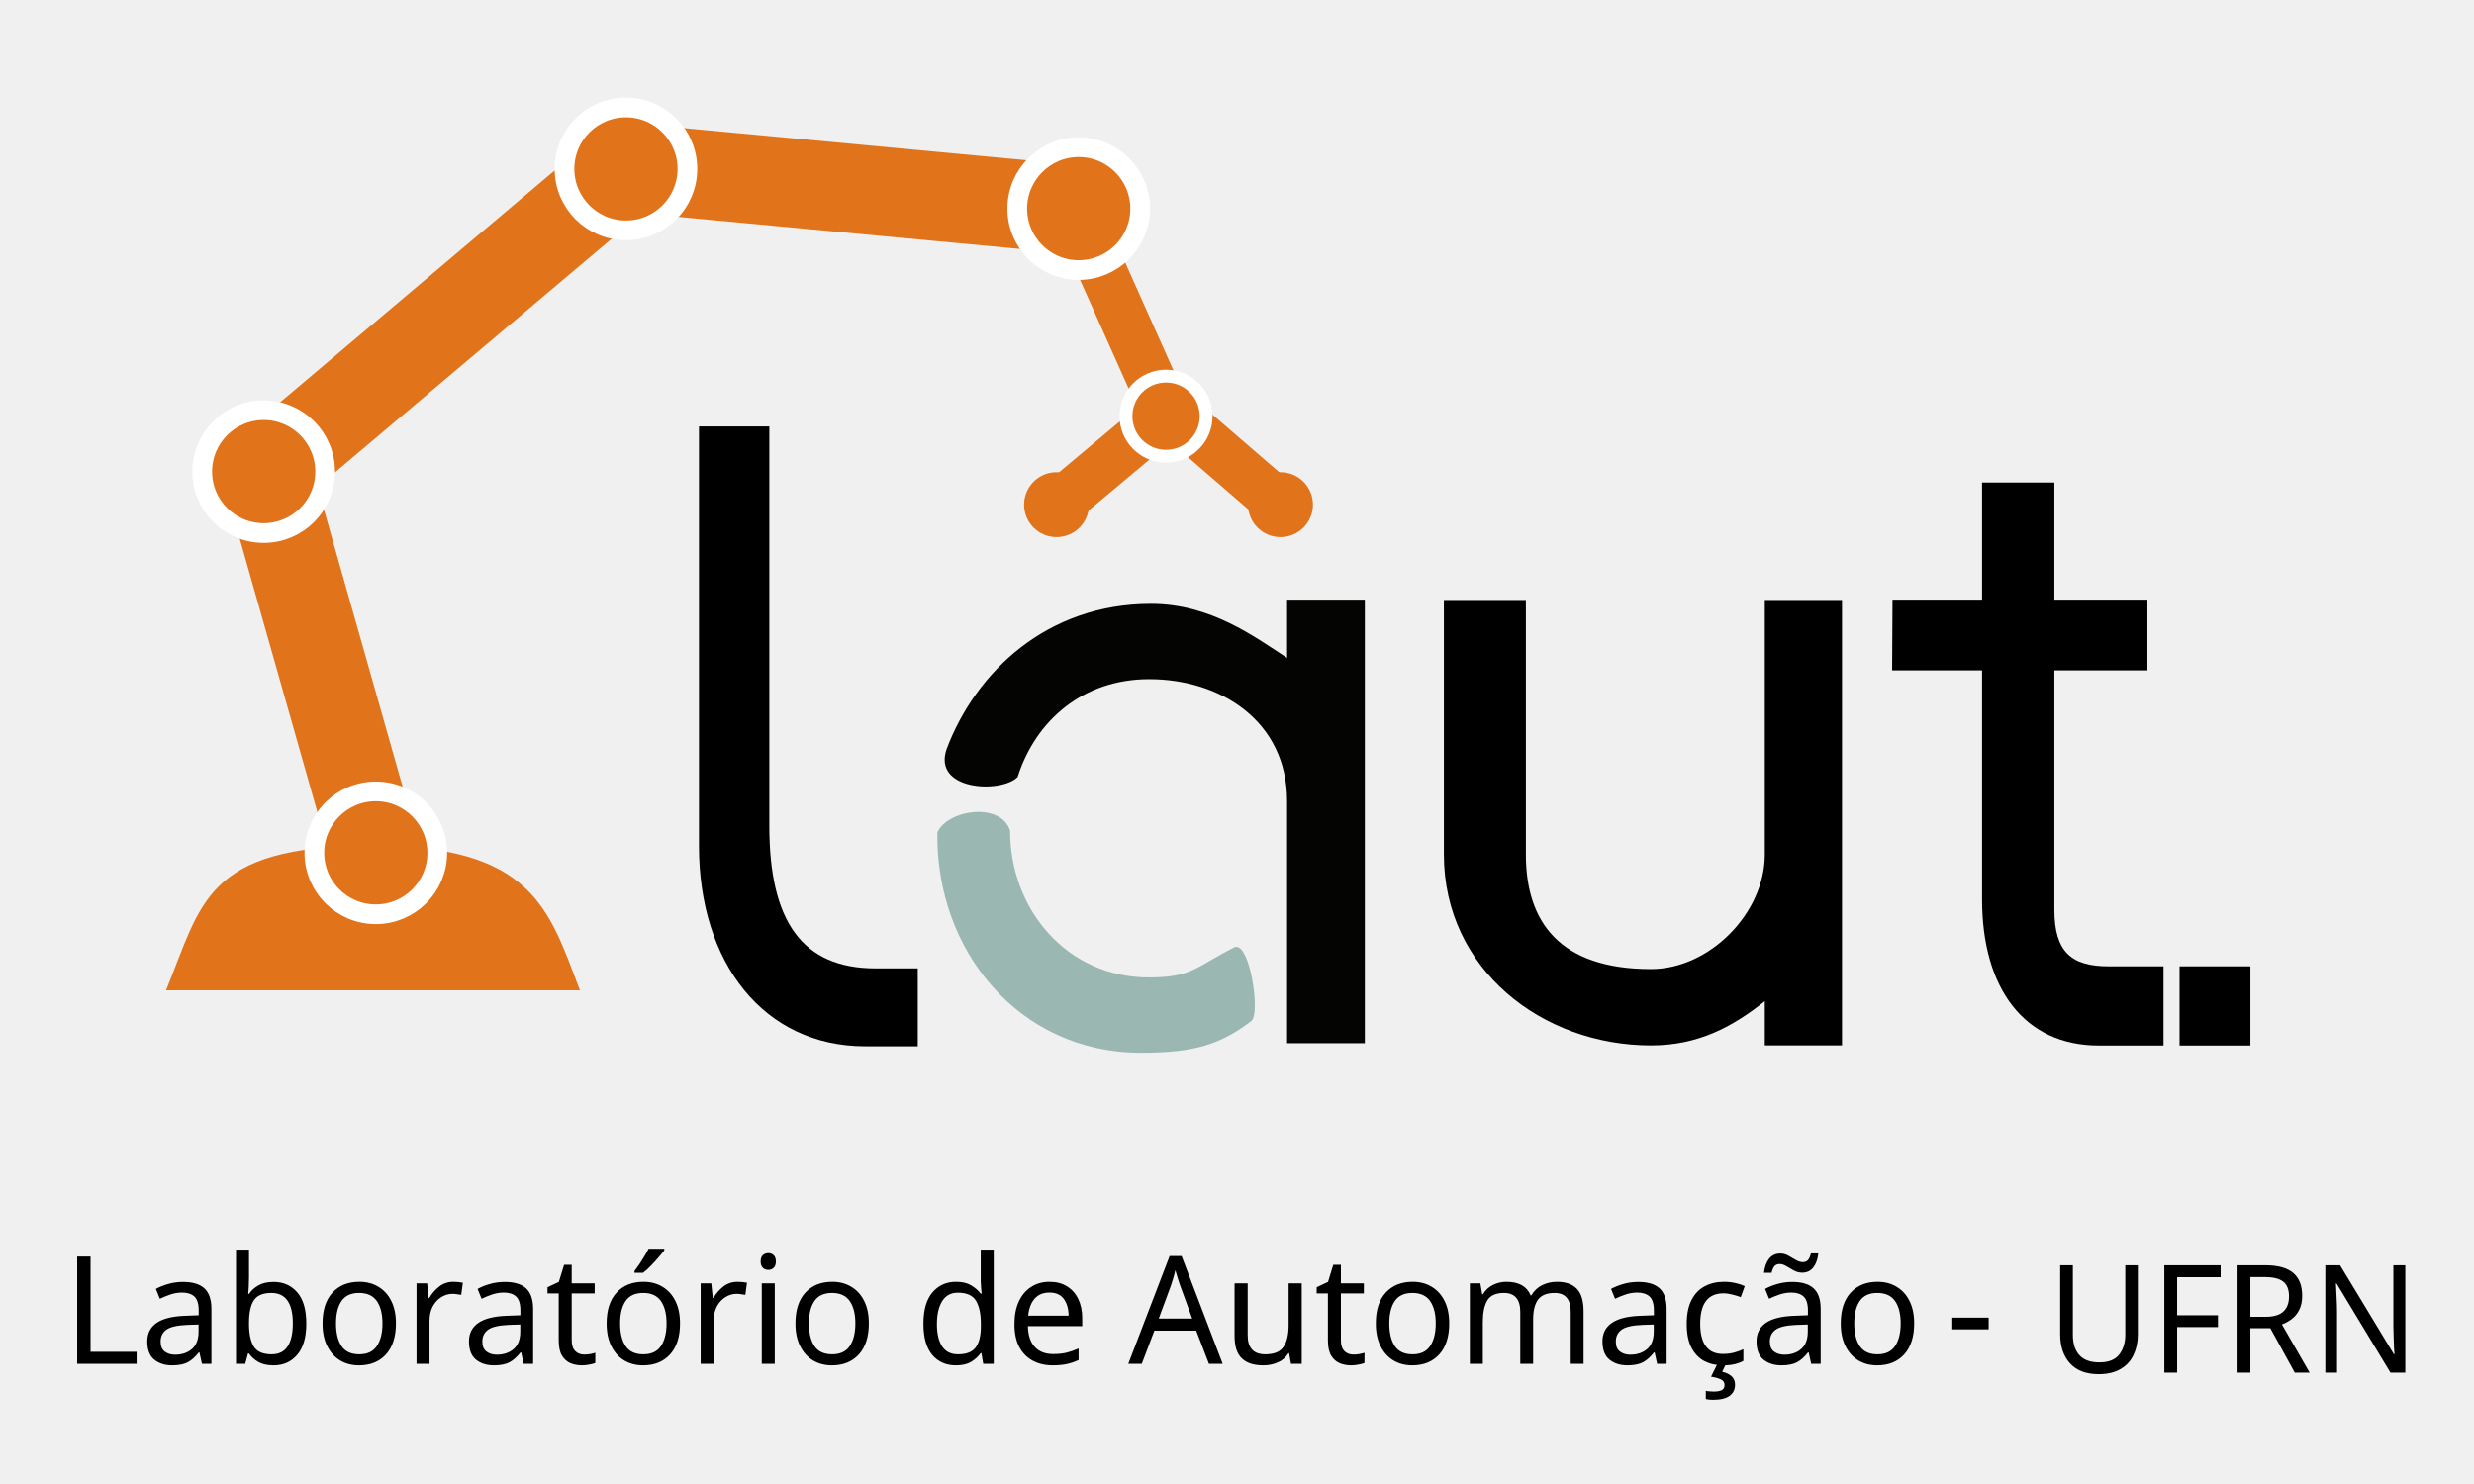
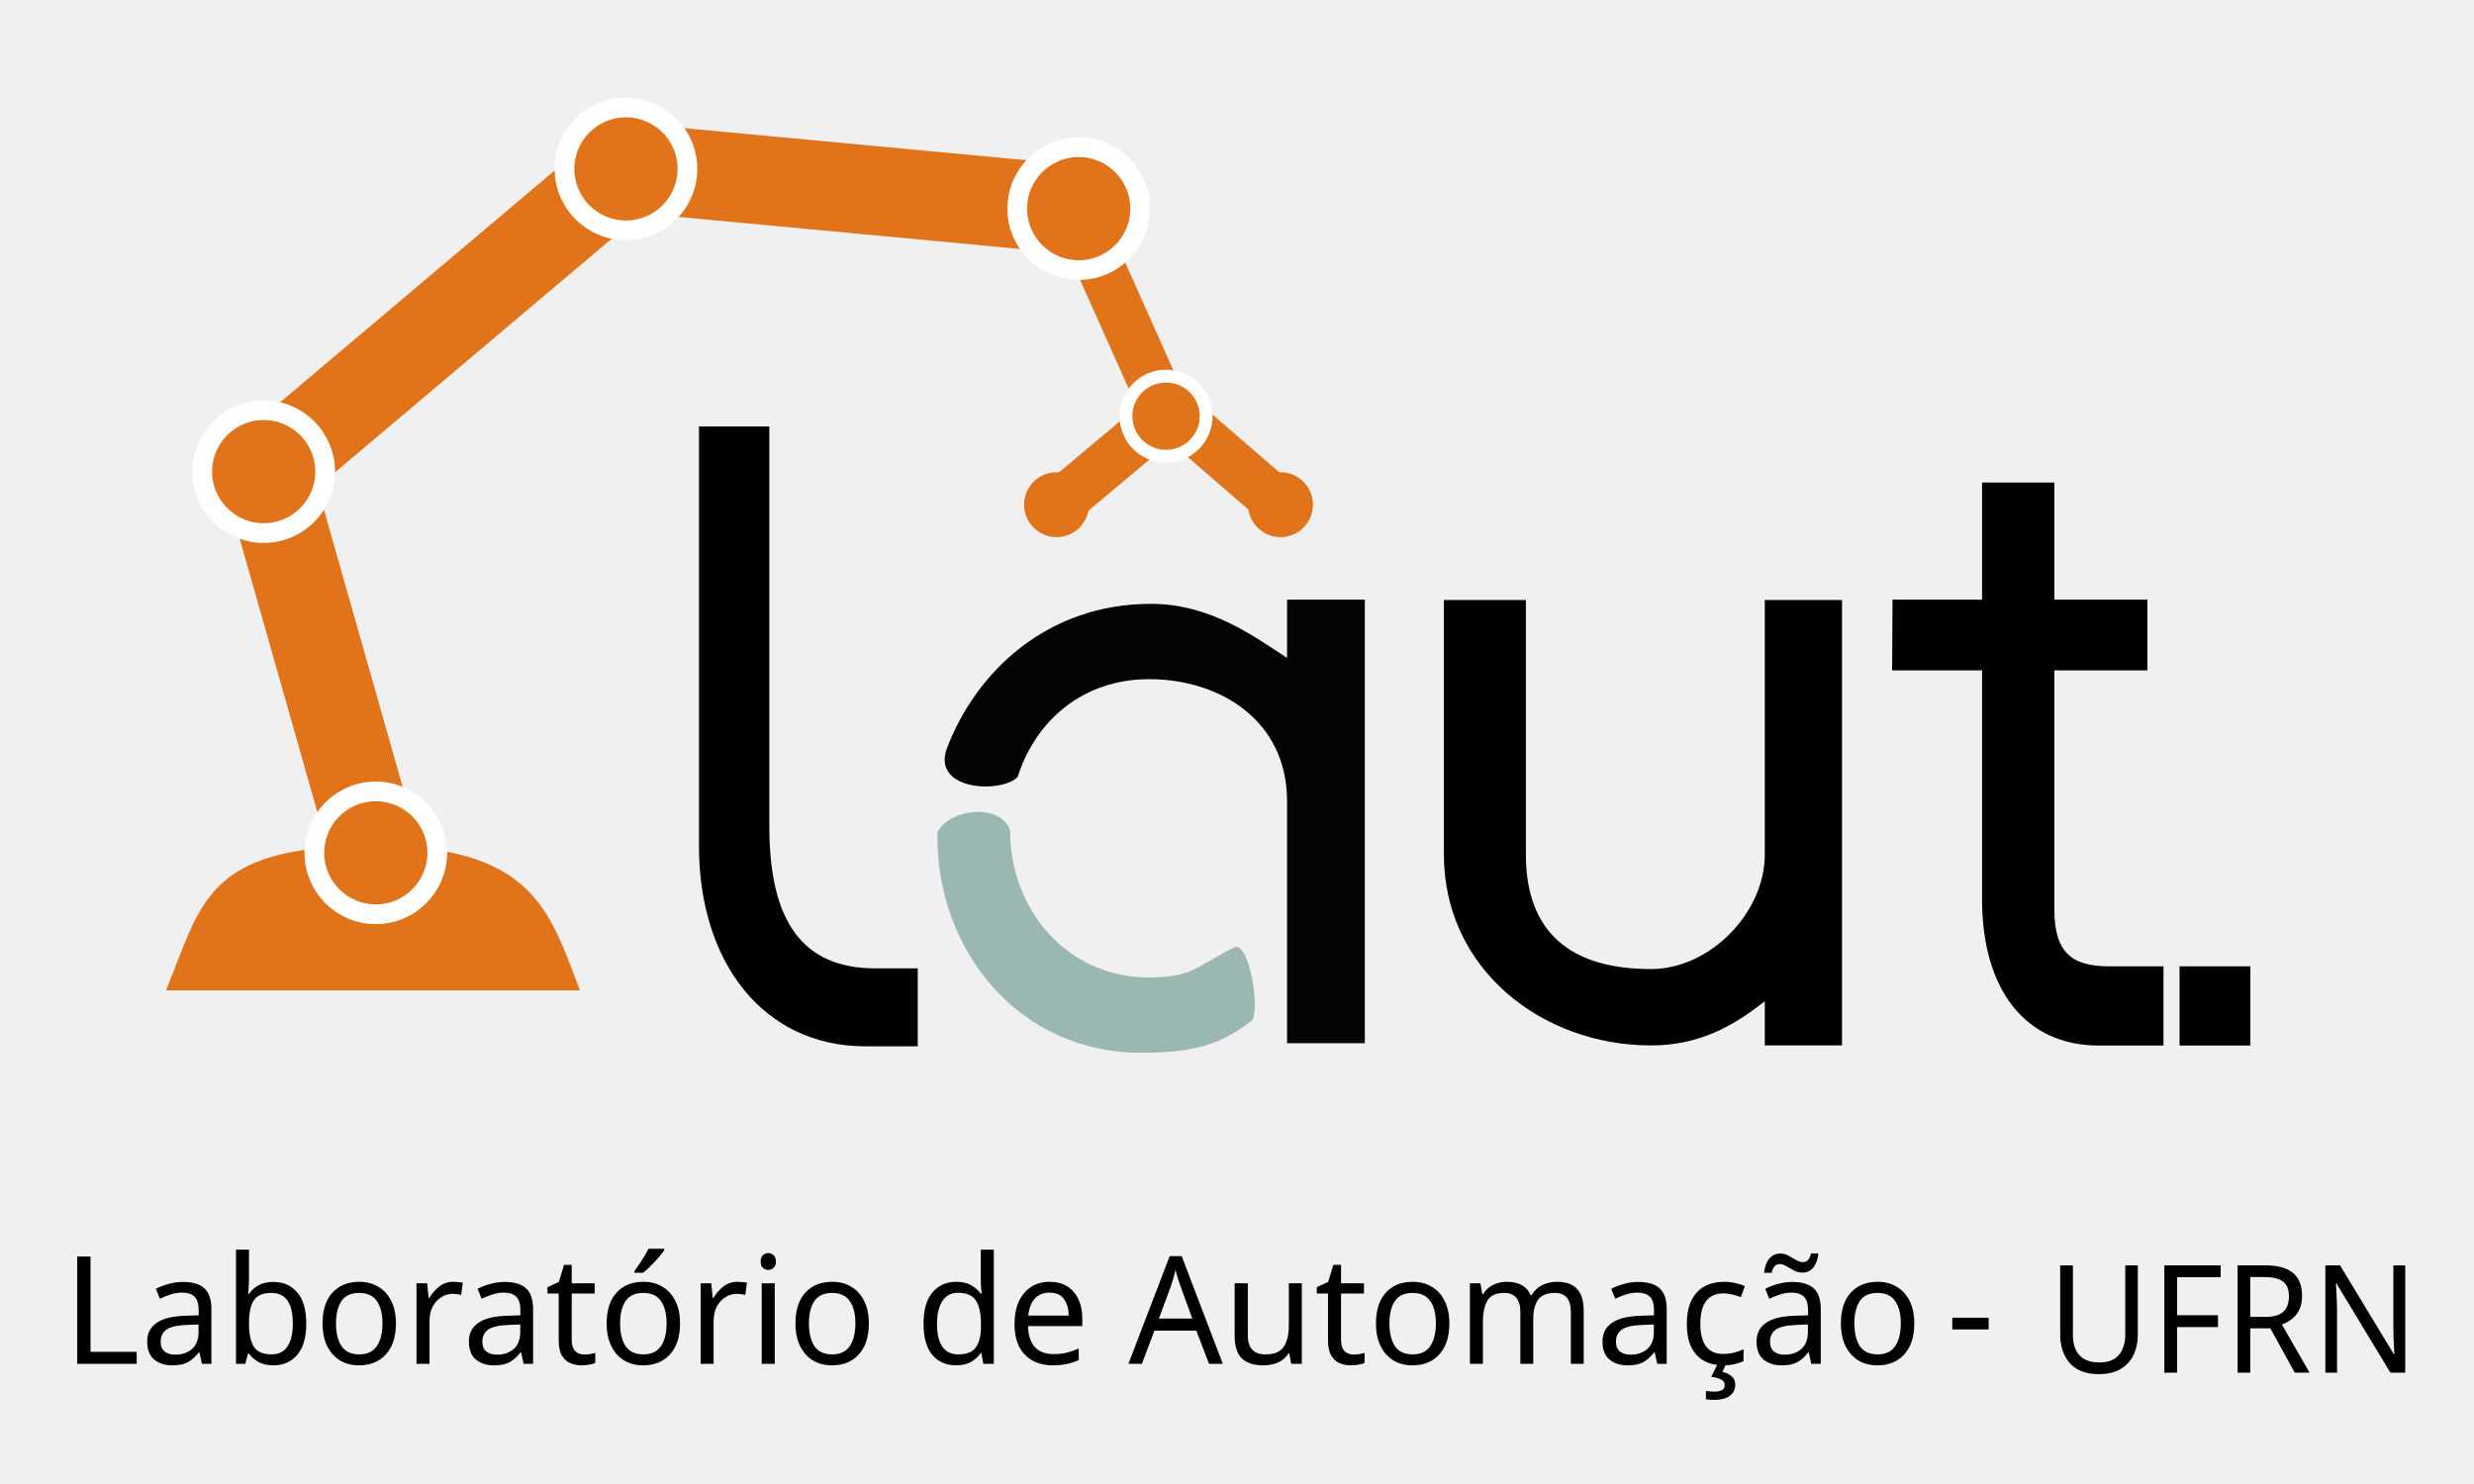
<svg xmlns="http://www.w3.org/2000/svg" version="1.1" id="svg1" width="315" height="189" viewBox="0 0 315 189">
  <defs id="defs1" />
  <g id="g1">
-     <g id="g7" transform="matrix(1.025269,0,0,1.025269,2.990981,0.5270162)">
-       <path d="m 113.494,102.911 c -0.217,14.634 10.122,27.35 25.266,27.35 6.694,0 9.863,-1.033 13.704,-3.929 1.19,-0.792 -0.142,-9.835 -2.039,-9.194 -4.839,2.405 -5.19,3.766 -10.677,3.766 -10.096,0 -17.23,-8.354 -17.23,-18.268 -1.217,-3.597 -7.836,-2.55 -9.025,0.275 z" style="font-size:107.862px;line-height:1.1;font-family:'Bauhaus Std';-inkscape-font-specification:'Bauhaus Std, Normal';word-spacing:0.058px;opacity:0.546;fill:#54887e;fill-opacity:1;stroke-width:1.463;stroke-linecap:round;stroke-linejoin:round" id="path1-5" />
-       <path d="m 123.457,96.005 c 2.235,-7.019 8.107,-12.153 16.343,-12.153 8.779,0 17.12,5.124 17.12,15.149 v 30.076 h 9.657 V 73.979 h -9.657 v 7.23 c -4.04,-2.618 -9.473,-6.714 -16.9,-6.714 -12.873,0 -21.759,8.404 -25.39,18.068 -1.743,5.149 6.806,5.5 8.828,3.442 z" style="font-size:107.862px;line-height:1.1;font-family:'Bauhaus Std';-inkscape-font-specification:'Bauhaus Std, Normal';word-spacing:0.058px;opacity:1;fill:#040402;fill-opacity:1;stroke-width:1.463;stroke-linecap:round;stroke-linejoin:round" id="path1-5-68" />
-       <text xml:space="preserve" style="font-weight:300;font-size:18.521px;line-height:1.1;font-family:'Roboto Slab';-inkscape-font-specification:'Roboto Slab Light';text-align:start;word-spacing:0.01px;writing-mode:lr-tb;direction:ltr;text-anchor:start;fill:#000000;stroke-width:0.245;stroke-linecap:round;stroke-linejoin:round" x="4.926" y="167.583" id="text169" transform="scale(0.9921894,1.007872)">
-         <tspan id="tspan169" x="4.926" y="167.583" style="font-style:normal;font-variant:normal;font-weight:normal;font-stretch:normal;font-size:18.521px;font-family:SansSerifBldFLF;-inkscape-font-specification:'SansSerifBldFLF, Normal';font-variant-ligatures:normal;font-variant-caps:normal;font-variant-numeric:normal;font-variant-east-asian:normal;stroke-width:0.245">Laboratório de Automação </tspan>
-       </text>
-       <path style="font-size:107.862px;line-height:1.1;font-family:'Bauhaus Std';-inkscape-font-specification:'Bauhaus Std, Normal';word-spacing:0.058px;opacity:1;fill:#000000;fill-opacity:1;stroke-width:1.447;stroke-linecap:round;stroke-linejoin:round" d="m 265.76,119.52 h -6.817 c -4.592,0 -6.735,-1.757 -6.735,-7.029 V 82.759 h 11.553 l 2e-5,-8.786 H 252.207 V 59.424 h -8.98 v 14.55 h -11.12 l -0.048,8.786 h 11.168 v 28.443 c 0,11.129 5.307,18.158 14.491,18.158 h 8.042 m 1.994,0 h 8.795 v -9.84 h -8.795" id="text170" aria-label="Laut" />
-       <path d="m 83.887,52.459 v 52.138 c 0,14.52 8.084,24.859 20.629,24.859 h 6.54 v -9.68 h -5.239 c -9.106,0 -13.195,-5.83 -13.195,-17.709 V 52.459 Z" style="font-size:107.862px;line-height:1.1;font-family:'Bauhaus Std';-inkscape-font-specification:'Bauhaus Std, Normal';word-spacing:0.058px;stroke-width:1.338;stroke-linecap:round;stroke-linejoin:round" id="path1" />
-       <path d="M 168.557,128.219 V 98.634 M 216.246,74.018 v 31.617 c 0,7.266 -6.842,14.228 -14.132,14.228 -11.368,0 -15.538,-5.872 -15.538,-14.228 V 74.018 h -10.183 v 31.617 c 0,14.228 12.183,23.713 25.721,23.713 5.86,0 10.106,-2.295 14.132,-5.493 v 5.493 h 9.589 v -55.33 z" style="font-size:107.862px;line-height:1.1;font-family:'Bauhaus Std';-inkscape-font-specification:'Bauhaus Std, Normal';word-spacing:0.058px;opacity:1;fill:#000000;fill-opacity:1;stroke-width:1.513;stroke-linecap:round;stroke-linejoin:round" id="path1-2" />
-       <text xml:space="preserve" style="font-style:normal;font-variant:normal;font-weight:normal;font-stretch:normal;font-size:18.667px;line-height:1.1;font-family:SansSerifBldFLF;-inkscape-font-specification:'SansSerifBldFLF, Normal';font-variant-ligatures:normal;font-variant-caps:normal;font-variant-numeric:normal;font-variant-east-asian:normal;text-align:start;word-spacing:0.01px;writing-mode:lr-tb;direction:ltr;text-anchor:start;opacity:1;fill:#000000;fill-opacity:1;stroke-width:0.247;stroke-linecap:round;stroke-linejoin:round" x="238.781" y="168.902" id="text2">
-         <tspan id="tspan2" x="238.781" y="168.902">-</tspan>
-       </text>
-       <text xml:space="preserve" style="font-style:normal;font-variant:normal;font-weight:normal;font-stretch:normal;font-size:18.087px;line-height:1.1;font-family:SansSerifBldFLF;-inkscape-font-specification:'SansSerifBldFLF, Normal';font-variant-ligatures:normal;font-variant-caps:normal;font-variant-numeric:normal;font-variant-east-asian:normal;text-align:start;word-spacing:0.01px;writing-mode:lr-tb;direction:ltr;text-anchor:start;opacity:1;fill:#000000;fill-opacity:1;stroke-width:0.239;stroke-linecap:round;stroke-linejoin:round" x="259.418" y="164.71" id="text3" transform="scale(0.968918,1.032079)">
-         <tspan id="tspan3" x="259.418" y="164.71" style="stroke-width:0.239">UFRN</tspan>
-       </text>
-       <path style="opacity:1;fill:none;fill-opacity:1;stroke:#e1731b;stroke-width:11.047;stroke-linecap:round;stroke-linejoin:round;stroke-dasharray:none;stroke-opacity:1" d="M 43.553,105.005 30.229,58.071 74.975,20.285 130.063,25.456" id="path3" />
-       <path style="opacity:1;fill:none;fill-opacity:1;stroke:#e1731b;stroke-width:6;stroke-linecap:round;stroke-linejoin:round;stroke-dasharray:none;stroke-opacity:1" d="m 130.58,25.49 11.359,25.41" id="path4" />
-       <path style="opacity:1;fill:none;fill-opacity:1;stroke:#e1731b;stroke-width:6;stroke-linecap:round;stroke-linejoin:round;stroke-dasharray:none;stroke-opacity:1" d="M 153.972,60.409 142.491,50.491" id="path5" />
-       <path style="opacity:1;fill:none;fill-opacity:1;stroke:#e1731b;stroke-width:6;stroke-linecap:round;stroke-linejoin:round;stroke-dasharray:none;stroke-opacity:1" d="m 129.386,61.413 13.134,-11.008" id="path5-2" />
-       <circle style="opacity:1;fill:#e1731b;fill-opacity:1;stroke:#ffffff;stroke-width:2.447;stroke-linecap:round;stroke-linejoin:round;stroke-dasharray:none;stroke-opacity:1" id="path6" cx="29.831" cy="58.071" r="7.632" />
-       <circle style="fill:#e1731b;fill-opacity:1;stroke:#ffffff;stroke-width:2.447;stroke-linecap:round;stroke-linejoin:round;stroke-dasharray:none;stroke-opacity:1" id="path6-0" cx="74.818" cy="20.468" r="7.632" />
-       <circle style="fill:#e1731b;fill-opacity:1;stroke:#ffffff;stroke-width:1.595;stroke-linecap:round;stroke-linejoin:round;stroke-dasharray:none;stroke-opacity:1" id="path6-5" cx="141.89" cy="51.184" r="4.976" />
-       <circle style="fill:#e1731b;fill-opacity:1;stroke:none;stroke-width:1.595;stroke-linecap:round;stroke-linejoin:round;stroke-dasharray:none;stroke-opacity:1" id="path6-5-33" cx="128.29" cy="62.177" r="4.031" />
-       <circle style="fill:#e1731b;fill-opacity:1;stroke:none;stroke-width:1.595;stroke-linecap:round;stroke-linejoin:round;stroke-dasharray:none;stroke-opacity:1" id="path6-5-33-1" cx="156.102" cy="62.177" r="4.031" />
-       <path style="opacity:1;fill:#e1731b;fill-opacity:1;stroke:none;stroke-width:2.2;stroke-linecap:round;stroke-linejoin:round;stroke-dasharray:none;stroke-opacity:1" d="m 17.7,122.506 h 51.409 c -3.87,-10.109 -5.876,-18.093 -26.202,-17.978 -20.325,0.115 -20.777,7.146 -25.207,17.978 z" id="path7" />
-       <circle style="fill:#e1731b;fill-opacity:1;stroke:#ffffff;stroke-width:2.447;stroke-linecap:round;stroke-linejoin:round;stroke-dasharray:none;stroke-opacity:1" id="path6-3" cx="43.753" cy="105.425" r="7.632" />
-       <circle style="fill:#e1731b;fill-opacity:1;stroke:#ffffff;stroke-width:2.447;stroke-linecap:round;stroke-linejoin:round;stroke-dasharray:none;stroke-opacity:1" id="path6-6" cx="131.044" cy="25.403" r="7.632" />
-     </g>
+     <path d="m 119.353,106.038 c -0.223,15.004 10.378,28.041 25.905,28.041 6.863,0 10.112,-1.059 14.05,-4.028 1.221,-0.812 -0.146,-10.084 -2.091,-9.426 -4.961,2.466 -5.321,3.861 -10.947,3.861 -10.351,0 -17.665,-8.565 -17.665,-18.73 -1.247,-3.688 -8.034,-2.614 -9.253,0.282 z" style="font-size:107.862px;line-height:1.1;font-family:'Bauhaus Std';-inkscape-font-specification:'Bauhaus Std, Normal';word-spacing:0.058px;opacity:0.546;fill:#54887e;fill-opacity:1;stroke-width:1.5;stroke-linecap:round;stroke-linejoin:round" id="path1-5" />
+     <path d="m 129.567,98.958 c 2.292,-7.196 8.311,-12.46 16.756,-12.46 9.001,0 17.552,5.253 17.552,15.532 v 30.836 h 9.901 V 76.376 h -9.901 v 7.413 c -4.142,-2.684 -9.713,-6.884 -17.327,-6.884 -13.198,0 -22.308,8.616 -26.031,18.525 -1.787,5.279 6.978,5.639 9.051,3.529 z" style="font-size:107.862px;line-height:1.1;font-family:'Bauhaus Std';-inkscape-font-specification:'Bauhaus Std, Normal';word-spacing:0.058px;fill:#040402;fill-opacity:1;stroke-width:1.5;stroke-linecap:round;stroke-linejoin:round" id="path1-5-68" />
+     <path style="font-size:18.989px;line-height:1.1;font-family:SansSerifBldFLF;-inkscape-font-specification:'SansSerifBldFLF, Normal';word-spacing:0.01px;stroke-width:0.251;stroke-linecap:round;stroke-linejoin:round" d="m 9.907,172.34 v -13.558 h 1.709 v 12.039 h 5.925 v 1.519 z M 23.484,161.991 q 1.861,0 2.753,0.817 0.892,0.817 0.892,2.601 v 6.931 h -1.215 l -0.323,-1.443 h -0.076 q -0.665,0.836 -1.405,1.234 -0.722,0.399 -2.013,0.399 -1.386,0 -2.298,-0.722 -0.911,-0.741 -0.911,-2.298 0,-1.519 1.196,-2.336 1.196,-0.836 3.684,-0.911 l 1.728,-0.057 v -0.608 q 0,-1.272 -0.551,-1.766 -0.551,-0.494 -1.557,-0.494 -0.798,0 -1.519,0.247 -0.722,0.228 -1.348,0.532 l -0.513,-1.253 q 0.665,-0.361 1.576,-0.608 0.911,-0.266 1.899,-0.266 z m 0.494,5.431 q -1.899,0.076 -2.639,0.608 -0.722,0.532 -0.722,1.5 0,0.855 0.513,1.253 0.532,0.399 1.348,0.399 1.291,0 2.146,-0.703 0.855,-0.722 0.855,-2.203 v -0.911 z m 7.975,-6 q 0,0.646 -0.038,1.215 -0.019,0.551 -0.057,0.873 h 0.095 q 0.437,-0.646 1.196,-1.082 0.76,-0.437 1.956,-0.437 1.899,0 3.038,1.329 1.158,1.31 1.158,3.931 0,2.62 -1.158,3.95 -1.158,1.329 -3.038,1.329 -1.196,0 -1.956,-0.437 -0.76,-0.437 -1.196,-1.044 h -0.133 l -0.342,1.291 h -1.196 v -14.432 h 1.671 z m 2.867,1.956 q -1.614,0 -2.241,0.93 -0.627,0.93 -0.627,2.886 v 0.076 q 0,1.88 0.608,2.886 0.627,0.987 2.298,0.987 1.367,0 2.032,-1.006 0.684,-1.006 0.684,-2.905 0,-3.855 -2.753,-3.855 z m 15.989,3.855 q 0,2.526 -1.291,3.912 -1.272,1.386 -3.456,1.386 -1.348,0 -2.412,-0.608 -1.044,-0.627 -1.652,-1.804 -0.608,-1.196 -0.608,-2.886 0,-2.526 1.272,-3.893 1.272,-1.367 3.456,-1.367 1.386,0 2.431,0.627 1.063,0.608 1.652,1.785 0.608,1.158 0.608,2.848 z m -7.691,0 q 0,1.804 0.703,2.867 0.722,1.044 2.279,1.044 1.538,0 2.26,-1.044 0.722,-1.063 0.722,-2.867 0,-1.804 -0.722,-2.829 -0.722,-1.025 -2.279,-1.025 -1.557,0 -2.26,1.025 -0.703,1.025 -0.703,2.829 z m 15.077,-5.26 q 0.285,0 0.608,0.038 0.342,0.019 0.589,0.076 l -0.209,1.538 q -0.247,-0.057 -0.551,-0.095 -0.285,-0.038 -0.551,-0.038 -0.779,0 -1.462,0.437 -0.684,0.418 -1.101,1.196 -0.399,0.76 -0.399,1.785 v 5.431 h -1.671 v -10.178 h 1.367 l 0.19,1.861 h 0.076 q 0.494,-0.836 1.272,-1.443 0.779,-0.608 1.842,-0.608 z m 6.57,0.019 q 1.861,0 2.753,0.817 0.892,0.817 0.892,2.601 v 6.931 h -1.215 l -0.323,-1.443 h -0.076 q -0.665,0.836 -1.405,1.234 -0.722,0.399 -2.013,0.399 -1.386,0 -2.298,-0.722 -0.911,-0.741 -0.911,-2.298 0,-1.519 1.196,-2.336 1.196,-0.836 3.684,-0.911 l 1.728,-0.057 v -0.608 q 0,-1.272 -0.551,-1.766 -0.551,-0.494 -1.557,-0.494 -0.798,0 -1.519,0.247 -0.722,0.228 -1.348,0.532 l -0.513,-1.253 q 0.665,-0.361 1.576,-0.608 0.911,-0.266 1.899,-0.266 z m 0.494,5.431 q -1.899,0.076 -2.639,0.608 -0.722,0.532 -0.722,1.5 0,0.855 0.513,1.253 0.532,0.399 1.348,0.399 1.291,0 2.146,-0.703 0.855,-0.722 0.855,-2.203 v -0.911 z m 9.703,3.741 q 0.38,0 0.779,-0.057 0.399,-0.076 0.646,-0.152 v 1.272 q -0.266,0.133 -0.76,0.209 -0.494,0.095 -0.949,0.095 -0.798,0 -1.481,-0.266 -0.665,-0.285 -1.082,-0.968 -0.418,-0.684 -0.418,-1.918 v -5.925 h -1.443 v -0.798 l 1.462,-0.665 0.665,-2.165 h 0.987 v 2.336 h 2.943 v 1.291 h -2.943 v 5.887 q 0,0.93 0.437,1.386 0.456,0.437 1.158,0.437 z m 12.305,-3.931 q 0,2.526 -1.291,3.912 -1.272,1.386 -3.456,1.386 -1.348,0 -2.412,-0.608 -1.044,-0.627 -1.652,-1.804 -0.608,-1.196 -0.608,-2.886 0,-2.526 1.272,-3.893 1.272,-1.367 3.456,-1.367 1.386,0 2.431,0.627 1.063,0.608 1.652,1.785 0.608,1.158 0.608,2.848 z m -7.691,0 q 0,1.804 0.703,2.867 0.722,1.044 2.279,1.044 1.538,0 2.26,-1.044 0.722,-1.063 0.722,-2.867 0,-1.804 -0.722,-2.829 -0.722,-1.025 -2.279,-1.025 -1.557,0 -2.26,1.025 -0.703,1.025 -0.703,2.829 z m 5.659,-9.248 q -0.228,0.342 -0.703,0.892 -0.475,0.532 -1.025,1.082 -0.532,0.532 -0.987,0.873 h -1.101 v -0.228 q 0.285,-0.361 0.608,-0.855 0.342,-0.494 0.665,-1.006 0.323,-0.532 0.532,-0.949 h 2.013 z m 9.418,3.988 q 0.285,0 0.608,0.038 0.342,0.019 0.589,0.076 l -0.209,1.538 q -0.247,-0.057 -0.551,-0.095 -0.285,-0.038 -0.551,-0.038 -0.779,0 -1.462,0.437 -0.684,0.418 -1.101,1.196 -0.399,0.76 -0.399,1.785 v 5.431 h -1.671 v -10.178 h 1.367 l 0.19,1.861 h 0.076 q 0.494,-0.836 1.272,-1.443 0.779,-0.608 1.842,-0.608 z m 3.95,-3.627 q 0.38,0 0.665,0.266 0.304,0.247 0.304,0.798 0,0.532 -0.304,0.798 -0.285,0.266 -0.665,0.266 -0.418,0 -0.703,-0.266 -0.285,-0.266 -0.285,-0.798 0,-0.551 0.285,-0.798 0.285,-0.266 0.703,-0.266 z m 0.817,3.817 v 10.178 h -1.671 v -10.178 z m 12.077,5.07 q 0,2.526 -1.291,3.912 -1.272,1.386 -3.456,1.386 -1.348,0 -2.412,-0.608 -1.044,-0.627 -1.652,-1.804 -0.608,-1.196 -0.608,-2.886 0,-2.526 1.272,-3.893 1.272,-1.367 3.456,-1.367 1.386,0 2.431,0.627 1.063,0.608 1.652,1.785 0.608,1.158 0.608,2.848 z m -7.691,0 q 0,1.804 0.703,2.867 0.722,1.044 2.279,1.044 1.538,0 2.26,-1.044 0.722,-1.063 0.722,-2.867 0,-1.804 -0.722,-2.829 -0.722,-1.025 -2.279,-1.025 -1.557,0 -2.26,1.025 -0.703,1.025 -0.703,2.829 z m 18.885,5.298 q -1.899,0 -3.038,-1.31 -1.139,-1.329 -1.139,-3.95 0,-2.62 1.139,-3.95 1.158,-1.348 3.057,-1.348 1.177,0 1.918,0.437 0.76,0.437 1.234,1.063 h 0.114 q -0.019,-0.247 -0.076,-0.722 -0.038,-0.494 -0.038,-0.779 v -4.064 h 1.671 v 14.432 h -1.348 l -0.247,-1.367 h -0.076 q -0.456,0.646 -1.215,1.101 -0.76,0.456 -1.956,0.456 z m 0.266,-1.386 q 1.614,0 2.26,-0.873 0.665,-0.892 0.665,-2.677 v -0.304 q 0,-1.899 -0.627,-2.905 -0.627,-1.025 -2.317,-1.025 -1.348,0 -2.032,1.082 -0.665,1.063 -0.665,2.867 0,1.823 0.665,2.829 0.684,1.006 2.051,1.006 z m 11.735,-9.172 q 1.31,0 2.241,0.57 0.949,0.57 1.443,1.614 0.513,1.025 0.513,2.412 v 1.006 h -6.969 q 0.038,1.728 0.873,2.639 0.855,0.892 2.374,0.892 0.968,0 1.709,-0.171 0.76,-0.19 1.557,-0.532 v 1.462 q -0.779,0.342 -1.538,0.494 -0.76,0.171 -1.804,0.171 -1.443,0 -2.563,-0.589 -1.101,-0.589 -1.728,-1.747 -0.608,-1.177 -0.608,-2.867 0,-1.671 0.551,-2.867 0.57,-1.196 1.576,-1.842 1.025,-0.646 2.374,-0.646 z m -0.019,1.367 q -1.196,0 -1.899,0.779 -0.684,0.76 -0.817,2.127 h 5.184 q -0.019,-1.291 -0.608,-2.089 -0.589,-0.817 -1.861,-0.817 z m 20.48,9.001 -1.633,-4.197 h -5.374 l -1.614,4.197 h -1.728 l 5.298,-13.615 h 1.538 l 5.279,13.615 z m -3.665,-9.817 q -0.057,-0.152 -0.19,-0.551 -0.133,-0.399 -0.266,-0.817 -0.114,-0.437 -0.19,-0.665 -0.133,0.589 -0.304,1.158 -0.171,0.551 -0.285,0.873 l -1.538,4.102 h 4.291 z m 15.571,-0.361 v 10.178 h -1.367 l -0.247,-1.348 h -0.076 q -0.494,0.798 -1.367,1.177 -0.873,0.361 -1.861,0.361 -1.842,0 -2.772,-0.873 -0.93,-0.892 -0.93,-2.829 v -6.665 h 1.69 v 6.551 q 0,2.431 2.26,2.431 1.69,0 2.336,-0.949 0.665,-0.949 0.665,-2.734 v -5.298 z m 6.627,9.001 q 0.38,0 0.779,-0.057 0.399,-0.076 0.646,-0.152 v 1.272 q -0.266,0.133 -0.76,0.209 -0.494,0.095 -0.949,0.095 -0.798,0 -1.481,-0.266 -0.665,-0.285 -1.082,-0.968 -0.418,-0.684 -0.418,-1.918 v -5.925 h -1.443 v -0.798 l 1.462,-0.665 0.665,-2.165 h 0.987 v 2.336 h 2.943 v 1.291 h -2.943 v 5.887 q 0,0.93 0.437,1.386 0.456,0.437 1.158,0.437 z m 12.305,-3.931 q 0,2.526 -1.291,3.912 -1.272,1.386 -3.456,1.386 -1.348,0 -2.412,-0.608 -1.044,-0.627 -1.652,-1.804 -0.608,-1.196 -0.608,-2.886 0,-2.526 1.272,-3.893 1.272,-1.367 3.456,-1.367 1.386,0 2.431,0.627 1.063,0.608 1.652,1.785 0.608,1.158 0.608,2.848 z m -7.691,0 q 0,1.804 0.703,2.867 0.722,1.044 2.279,1.044 1.538,0 2.26,-1.044 0.722,-1.063 0.722,-2.867 0,-1.804 -0.722,-2.829 -0.722,-1.025 -2.279,-1.025 -1.557,0 -2.26,1.025 -0.703,1.025 -0.703,2.829 z m 21.495,-5.26 q 1.728,0 2.582,0.892 0.855,0.873 0.855,2.848 v 6.627 h -1.652 v -6.551 q 0,-2.412 -2.07,-2.412 -1.481,0 -2.127,0.855 -0.627,0.855 -0.627,2.488 v 5.621 h -1.652 v -6.551 q 0,-2.412 -2.089,-2.412 -1.538,0 -2.127,0.949 -0.589,0.949 -0.589,2.734 v 5.279 h -1.671 v -10.178 h 1.348 l 0.247,1.386 h 0.095 q 0.475,-0.798 1.272,-1.177 0.817,-0.399 1.728,-0.399 2.393,0 3.114,1.709 h 0.095 q 0.513,-0.873 1.386,-1.291 0.892,-0.418 1.88,-0.418 z m 10.444,0.019 q 1.861,0 2.753,0.817 0.892,0.817 0.892,2.601 v 6.931 h -1.215 l -0.323,-1.443 h -0.076 q -0.665,0.836 -1.405,1.234 -0.722,0.399 -2.013,0.399 -1.386,0 -2.298,-0.722 -0.911,-0.741 -0.911,-2.298 0,-1.519 1.196,-2.336 1.196,-0.836 3.684,-0.911 l 1.728,-0.057 v -0.608 q 0,-1.272 -0.551,-1.766 -0.551,-0.494 -1.557,-0.494 -0.798,0 -1.519,0.247 -0.722,0.228 -1.348,0.532 l -0.513,-1.253 q 0.665,-0.361 1.576,-0.608 0.911,-0.266 1.899,-0.266 z m 0.494,5.431 q -1.899,0.076 -2.639,0.608 -0.722,0.532 -0.722,1.5 0,0.855 0.513,1.253 0.532,0.399 1.348,0.399 1.291,0 2.146,-0.703 0.855,-0.722 0.855,-2.203 v -0.911 z m 10.387,5.108 q -1.348,0 -2.412,-0.551 -1.044,-0.551 -1.652,-1.709 -0.589,-1.158 -0.589,-2.962 0,-1.88 0.627,-3.057 0.627,-1.177 1.69,-1.728 1.082,-0.551 2.45,-0.551 0.779,0 1.5,0.171 0.722,0.152 1.177,0.38 l -0.513,1.386 q -0.456,-0.171 -1.063,-0.323 -0.608,-0.152 -1.139,-0.152 -3,0 -3,3.855 0,1.842 0.722,2.829 0.741,0.968 2.184,0.968 0.836,0 1.462,-0.171 0.646,-0.171 1.177,-0.418 v 1.481 q -0.513,0.266 -1.139,0.399 -0.608,0.152 -1.481,0.152 z m 1.557,2.45 q 0,0.911 -0.703,1.405 -0.703,0.513 -2.108,0.513 -0.608,0 -0.949,-0.095 v -1.044 q 0.171,0.038 0.456,0.057 0.285,0.038 0.551,0.038 0.684,0 1.044,-0.19 0.361,-0.171 0.361,-0.646 0,-0.494 -0.513,-0.722 -0.494,-0.228 -1.215,-0.323 l 0.817,-1.633 h 1.101 l -0.494,1.006 q 0.684,0.152 1.158,0.532 0.494,0.38 0.494,1.101 z m 7.33,-12.988 q 1.861,0 2.753,0.817 0.892,0.817 0.892,2.601 v 6.931 h -1.215 l -0.323,-1.443 h -0.076 q -0.665,0.836 -1.405,1.234 -0.722,0.399 -2.013,0.399 -1.386,0 -2.298,-0.722 -0.911,-0.741 -0.911,-2.298 0,-1.519 1.196,-2.336 1.196,-0.836 3.684,-0.911 l 1.728,-0.057 v -0.608 q 0,-1.272 -0.551,-1.766 -0.551,-0.494 -1.557,-0.494 -0.798,0 -1.519,0.247 -0.722,0.228 -1.348,0.532 l -0.513,-1.253 q 0.665,-0.361 1.576,-0.608 0.911,-0.266 1.899,-0.266 z m 0.494,5.431 q -1.899,0.076 -2.639,0.608 -0.722,0.532 -0.722,1.5 0,0.855 0.513,1.253 0.532,0.399 1.348,0.399 1.291,0 2.146,-0.703 0.855,-0.722 0.855,-2.203 v -0.911 z m -4.121,-6.589 q 0.114,-1.12 0.646,-1.766 0.551,-0.665 1.443,-0.665 0.57,0 1.063,0.285 0.513,0.266 0.968,0.532 0.456,0.266 0.855,0.266 0.437,0 0.665,-0.266 0.247,-0.285 0.38,-0.836 h 0.949 q -0.114,1.101 -0.646,1.766 -0.532,0.665 -1.424,0.665 -0.532,0 -1.044,-0.266 -0.494,-0.266 -0.968,-0.532 -0.456,-0.285 -0.873,-0.285 -0.456,0 -0.684,0.285 -0.228,0.266 -0.361,0.817 z m 19.274,6.399 q 0,2.526 -1.291,3.912 -1.272,1.386 -3.456,1.386 -1.348,0 -2.412,-0.608 -1.044,-0.627 -1.652,-1.804 -0.608,-1.196 -0.608,-2.886 0,-2.526 1.272,-3.893 1.272,-1.367 3.456,-1.367 1.386,0 2.431,0.627 1.063,0.608 1.652,1.785 0.608,1.158 0.608,2.848 z m -7.691,0 q 0,1.804 0.703,2.867 0.722,1.044 2.279,1.044 1.538,0 2.26,-1.044 0.722,-1.063 0.722,-2.867 0,-1.804 -0.722,-2.829 -0.722,-1.025 -2.279,-1.025 -1.557,0 -2.26,1.025 -0.703,1.025 -0.703,2.829 z" id="text169" transform="scale(0.9921894,1.007872)" aria-label="Laboratório de Automação " />
+     <path style="font-size:107.862px;line-height:1.1;font-family:'Bauhaus Std';-inkscape-font-specification:'Bauhaus Std, Normal';word-spacing:0.058px;fill:#000000;fill-opacity:1;stroke-width:1.483;stroke-linecap:round;stroke-linejoin:round" d="M 275.467,123.067 H 268.477 c -4.708,0 -6.906,-1.802 -6.906,-7.206 V 85.378 h 11.845 l 2e-5,-9.008 H 261.571 V 61.453 h -9.207 V 76.37 h -11.401 l -0.049,9.008 h 11.45 v 29.162 c 0,11.41 5.441,18.617 14.857,18.617 h 8.245 m 2.045,0 h 9.017 v -10.089 h -9.017" id="text170" aria-label="Laut" />
+     <path d="m 88.997,54.311 v 53.456 c 0,14.886 8.289,25.487 21.15,25.487 h 6.705 v -9.924 h -5.372 c -9.336,0 -13.528,-5.977 -13.528,-18.157 V 54.311 Z" style="font-size:107.862px;line-height:1.1;font-family:'Bauhaus Std';-inkscape-font-specification:'Bauhaus Std, Normal';word-spacing:0.058px;stroke-width:1.372;stroke-linecap:round;stroke-linejoin:round" id="path1" />
+     <path d="m 175.808,131.986 v -30.332 m 48.893,-25.238 v 32.416 c 0,7.45 -7.015,14.587 -14.489,14.587 -11.655,0 -15.931,-6.02 -15.931,-14.587 V 76.415 h -10.44 v 32.416 c 0,14.587 12.49,24.312 26.371,24.312 6.008,0 10.361,-2.353 14.489,-5.632 v 5.632 h 9.831 V 76.415 Z" style="font-size:107.862px;line-height:1.1;font-family:'Bauhaus Std';-inkscape-font-specification:'Bauhaus Std, Normal';word-spacing:0.058px;fill:#000000;fill-opacity:1;stroke-width:1.551;stroke-linecap:round;stroke-linejoin:round" id="path1-2" />
+     <path d="m 248.572,169.314 v -1.493 h 4.631 v 1.493 z" id="text2" style="font-size:19.138px;line-height:1.1;font-family:SansSerifBldFLF;-inkscape-font-specification:'SansSerifBldFLF, Normal';word-spacing:0.01px;stroke-width:0.253;stroke-linecap:round;stroke-linejoin:round" aria-label="-" />
+     <path d="m 280.928,164.71 q 0,1.372 -0.556,2.485 -0.556,1.094 -1.706,1.743 -1.131,0.63 -2.893,0.63 -2.466,0 -3.764,-1.335 -1.28,-1.354 -1.28,-3.56 v -8.53 h 1.669 v 8.586 q 0,1.613 0.853,2.503 0.872,0.89 2.615,0.89 1.799,0 2.596,-0.946 0.816,-0.964 0.816,-2.466 v -8.567 h 1.65 z m 5.155,4.673 h -1.669 v -13.24 h 7.399 v 1.465 h -5.73 v 4.691 h 5.378 v 1.465 h -5.378 z m 11.608,-13.24 q 2.466,0 3.635,0.946 1.187,0.927 1.187,2.819 0,1.057 -0.389,1.762 -0.389,0.705 -1.001,1.131 -0.593,0.408 -1.261,0.649 l 3.635,5.934 h -1.947 l -3.208,-5.47 h -2.633 v 5.47 h -1.669 v -13.24 z m -0.093,1.446 h -1.891 v 4.914 h 1.984 q 1.613,0 2.355,-0.63 0.742,-0.649 0.742,-1.891 0,-1.298 -0.779,-1.836 -0.779,-0.556 -2.411,-0.556 z m 18.469,11.794 h -1.947 l -7.084,-10.996 h -0.074 q 0.037,0.649 0.093,1.613 0.056,0.964 0.056,1.984 v 7.399 h -1.539 v -13.24 h 1.929 l 7.065,10.959 h 0.074 q -0.019,-0.297 -0.056,-0.89 -0.019,-0.593 -0.056,-1.298 -0.019,-0.705 -0.019,-1.298 v -7.473 h 1.558 z" id="text3" style="font-size:18.544px;line-height:1.1;font-family:SansSerifBldFLF;-inkscape-font-specification:'SansSerifBldFLF, Normal';word-spacing:0.01px;stroke-width:0.245;stroke-linecap:round;stroke-linejoin:round" transform="scale(0.968918,1.032079)" aria-label="UFRN" />
+     <path style="fill:none;fill-opacity:1;stroke:#e1731b;stroke-width:11.326;stroke-linecap:round;stroke-linejoin:round;stroke-dasharray:none;stroke-opacity:1" d="M 47.645,108.186 33.984,60.066 79.861,21.325 136.341,26.626" id="path3" />
+     <path style="fill:none;fill-opacity:1;stroke:#e1731b;stroke-width:6.152;stroke-linecap:round;stroke-linejoin:round;stroke-dasharray:none;stroke-opacity:1" d="M 136.87,26.661 148.516,52.713" id="path4" />
+     <path style="fill:none;fill-opacity:1;stroke:#e1731b;stroke-width:6.152;stroke-linecap:round;stroke-linejoin:round;stroke-dasharray:none;stroke-opacity:1" d="M 160.854,62.463 149.083,52.294" id="path5" />
+     <path style="fill:none;fill-opacity:1;stroke:#e1731b;stroke-width:6.152;stroke-linecap:round;stroke-linejoin:round;stroke-dasharray:none;stroke-opacity:1" d="M 135.646,63.491 149.112,52.205" id="path5-2" />
+     <circle style="fill:#e1731b;fill-opacity:1;stroke:#ffffff;stroke-width:2.509;stroke-linecap:round;stroke-linejoin:round;stroke-dasharray:none;stroke-opacity:1" id="path6" cx="33.576" cy="60.066" r="7.825" />
+     <circle style="fill:#e1731b;fill-opacity:1;stroke:#ffffff;stroke-width:2.509;stroke-linecap:round;stroke-linejoin:round;stroke-dasharray:none;stroke-opacity:1" id="path6-0" cx="79.7" cy="21.512" r="7.825" />
+     <circle style="fill:#e1731b;fill-opacity:1;stroke:#ffffff;stroke-width:1.636;stroke-linecap:round;stroke-linejoin:round;stroke-dasharray:none;stroke-opacity:1" id="path6-5" cx="148.466" cy="53.005" r="5.102" />
+     <circle style="fill:#e1731b;fill-opacity:1;stroke:none;stroke-width:1.636;stroke-linecap:round;stroke-linejoin:round;stroke-dasharray:none;stroke-opacity:1" id="path6-5-33" cx="134.522" cy="64.275" r="4.133" />
+     <circle style="fill:#e1731b;fill-opacity:1;stroke:none;stroke-width:1.636;stroke-linecap:round;stroke-linejoin:round;stroke-dasharray:none;stroke-opacity:1" id="path6-5-33-1" cx="163.037" cy="64.275" r="4.133" />
+     <path style="fill:#e1731b;fill-opacity:1;stroke:none;stroke-width:2.256;stroke-linecap:round;stroke-linejoin:round;stroke-dasharray:none;stroke-opacity:1" d="M 21.138,126.129 H 73.846 C 69.878,115.765 67.821,107.579 46.982,107.697 c -20.839,0.117 -21.302,7.327 -25.844,18.432 z" id="path7" />
+     <circle style="fill:#e1731b;fill-opacity:1;stroke:#ffffff;stroke-width:2.509;stroke-linecap:round;stroke-linejoin:round;stroke-dasharray:none;stroke-opacity:1" id="path6-3" cx="47.85" cy="108.616" r="7.825" />
+     <circle style="fill:#e1731b;fill-opacity:1;stroke:#ffffff;stroke-width:2.509;stroke-linecap:round;stroke-linejoin:round;stroke-dasharray:none;stroke-opacity:1" id="path6-6" cx="137.346" cy="26.572" r="7.825" />
  </g>
</svg>
